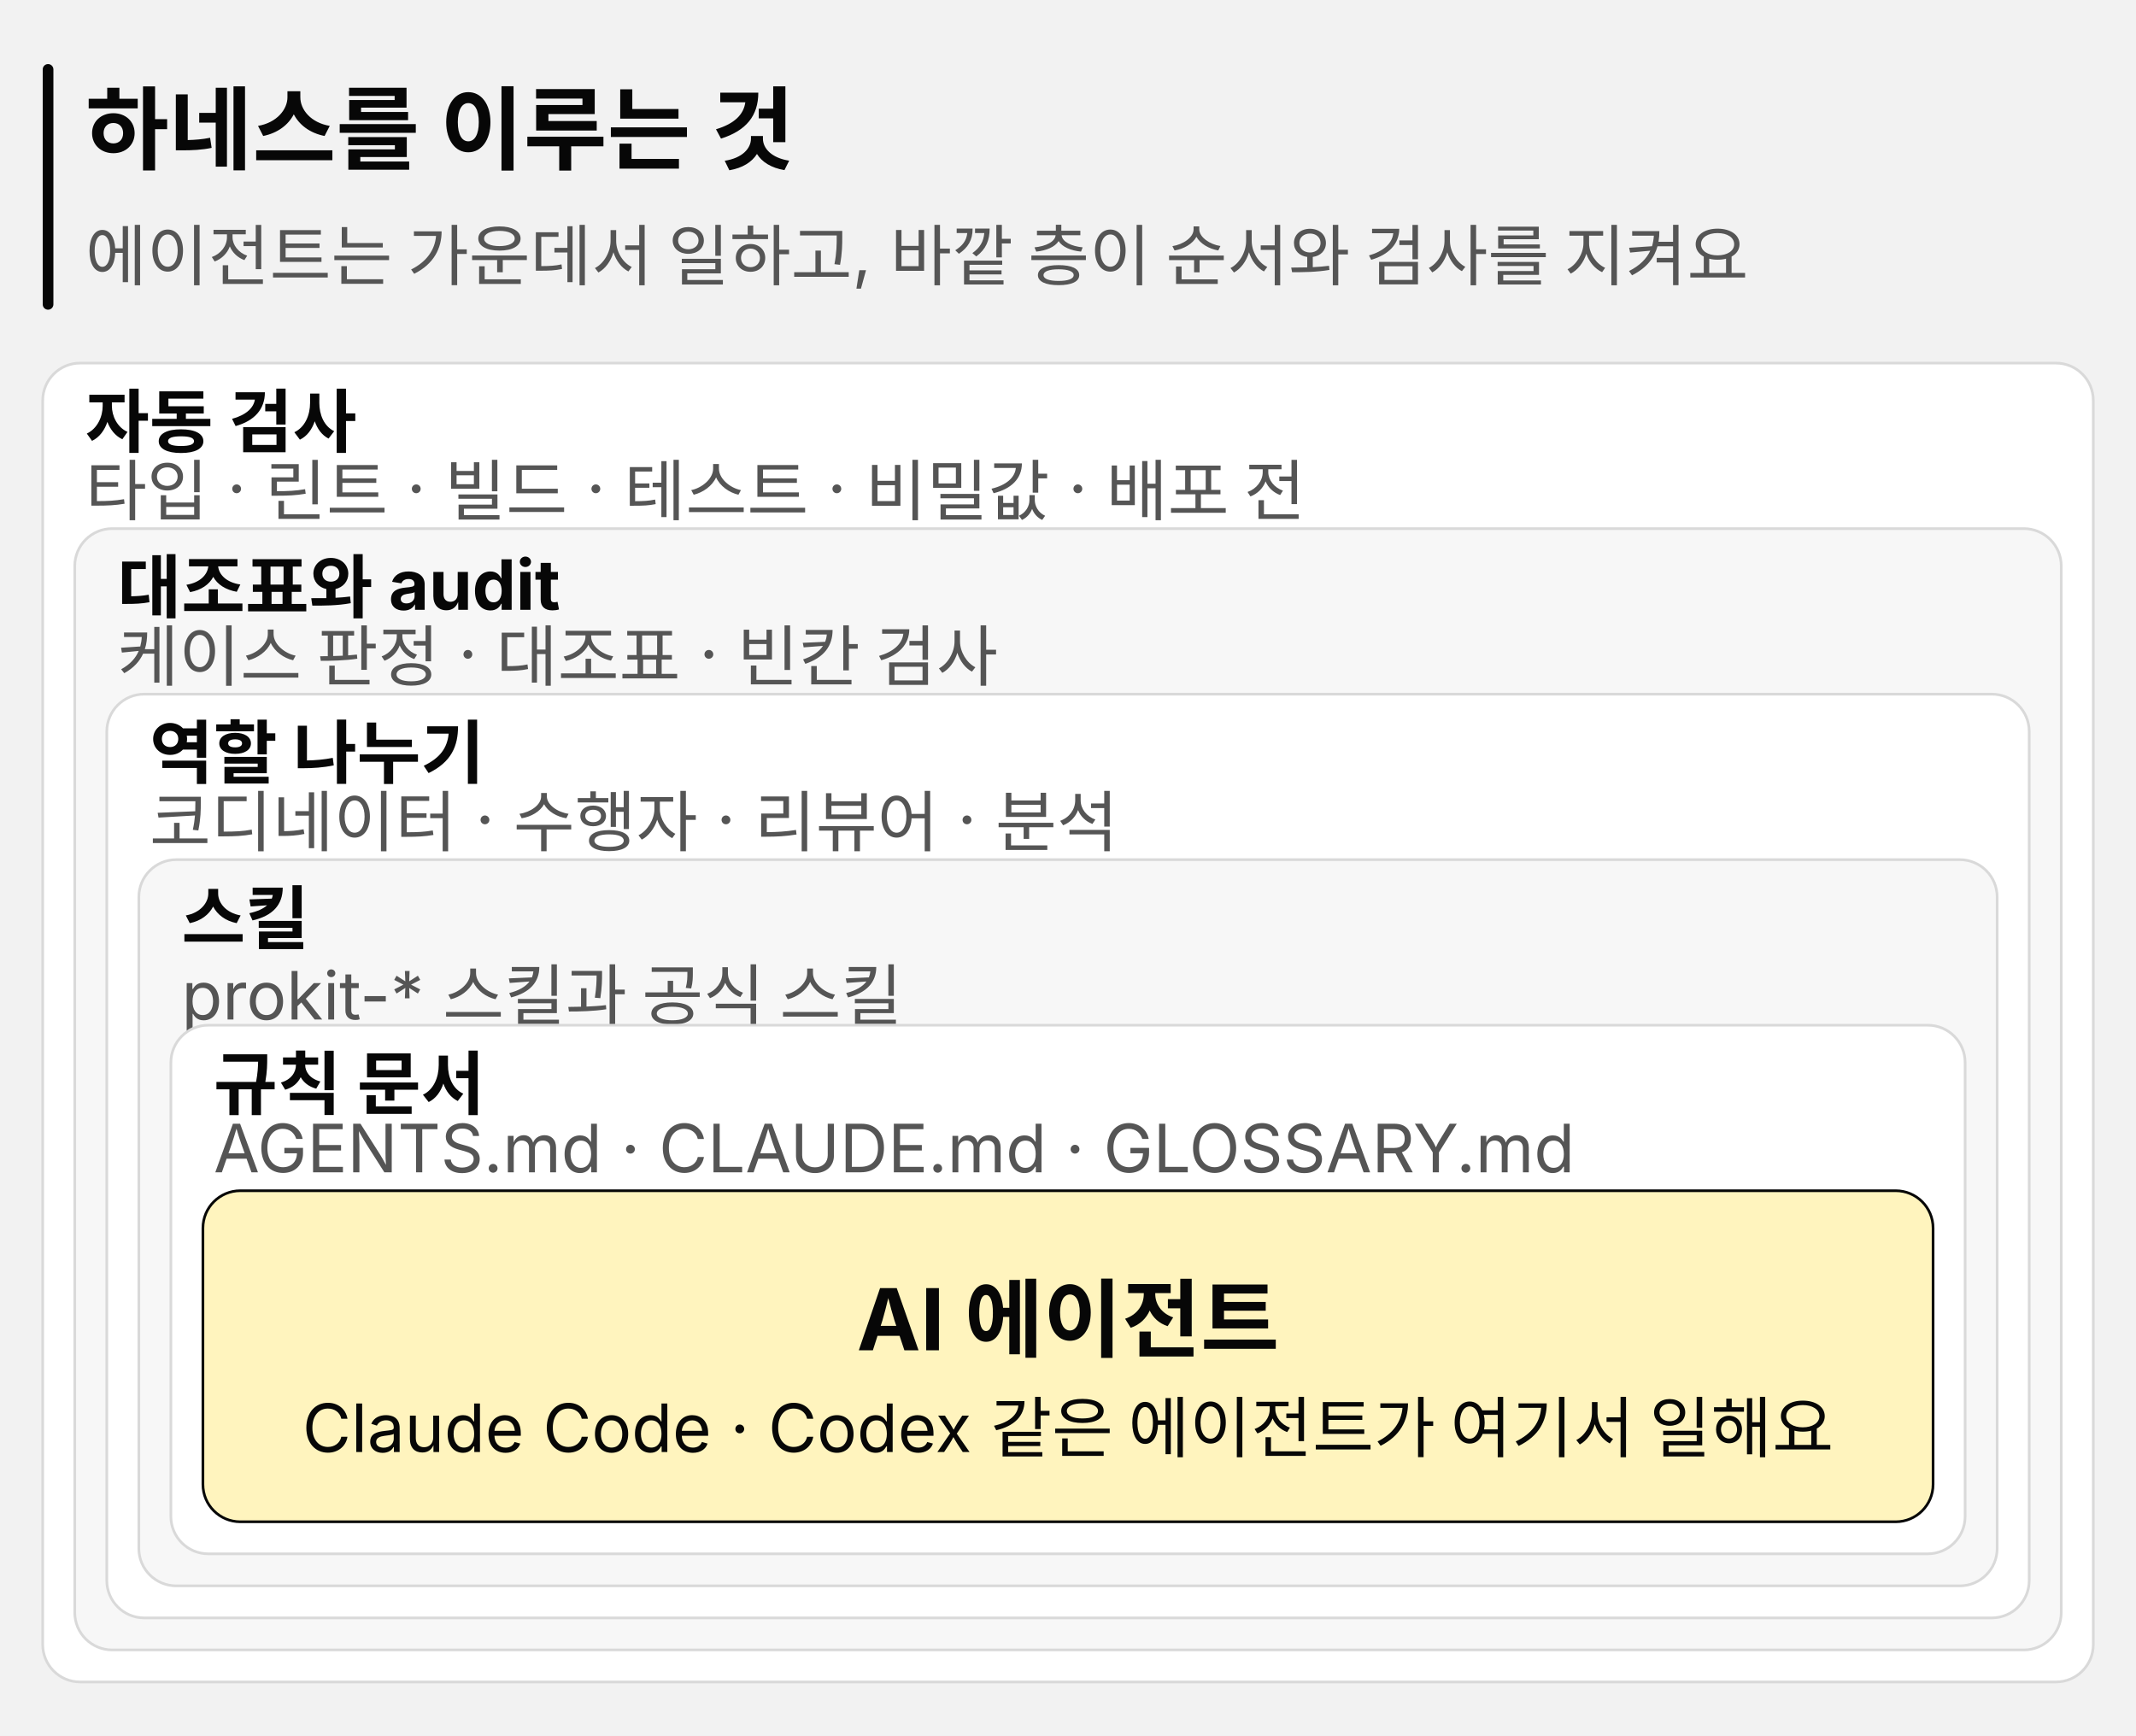
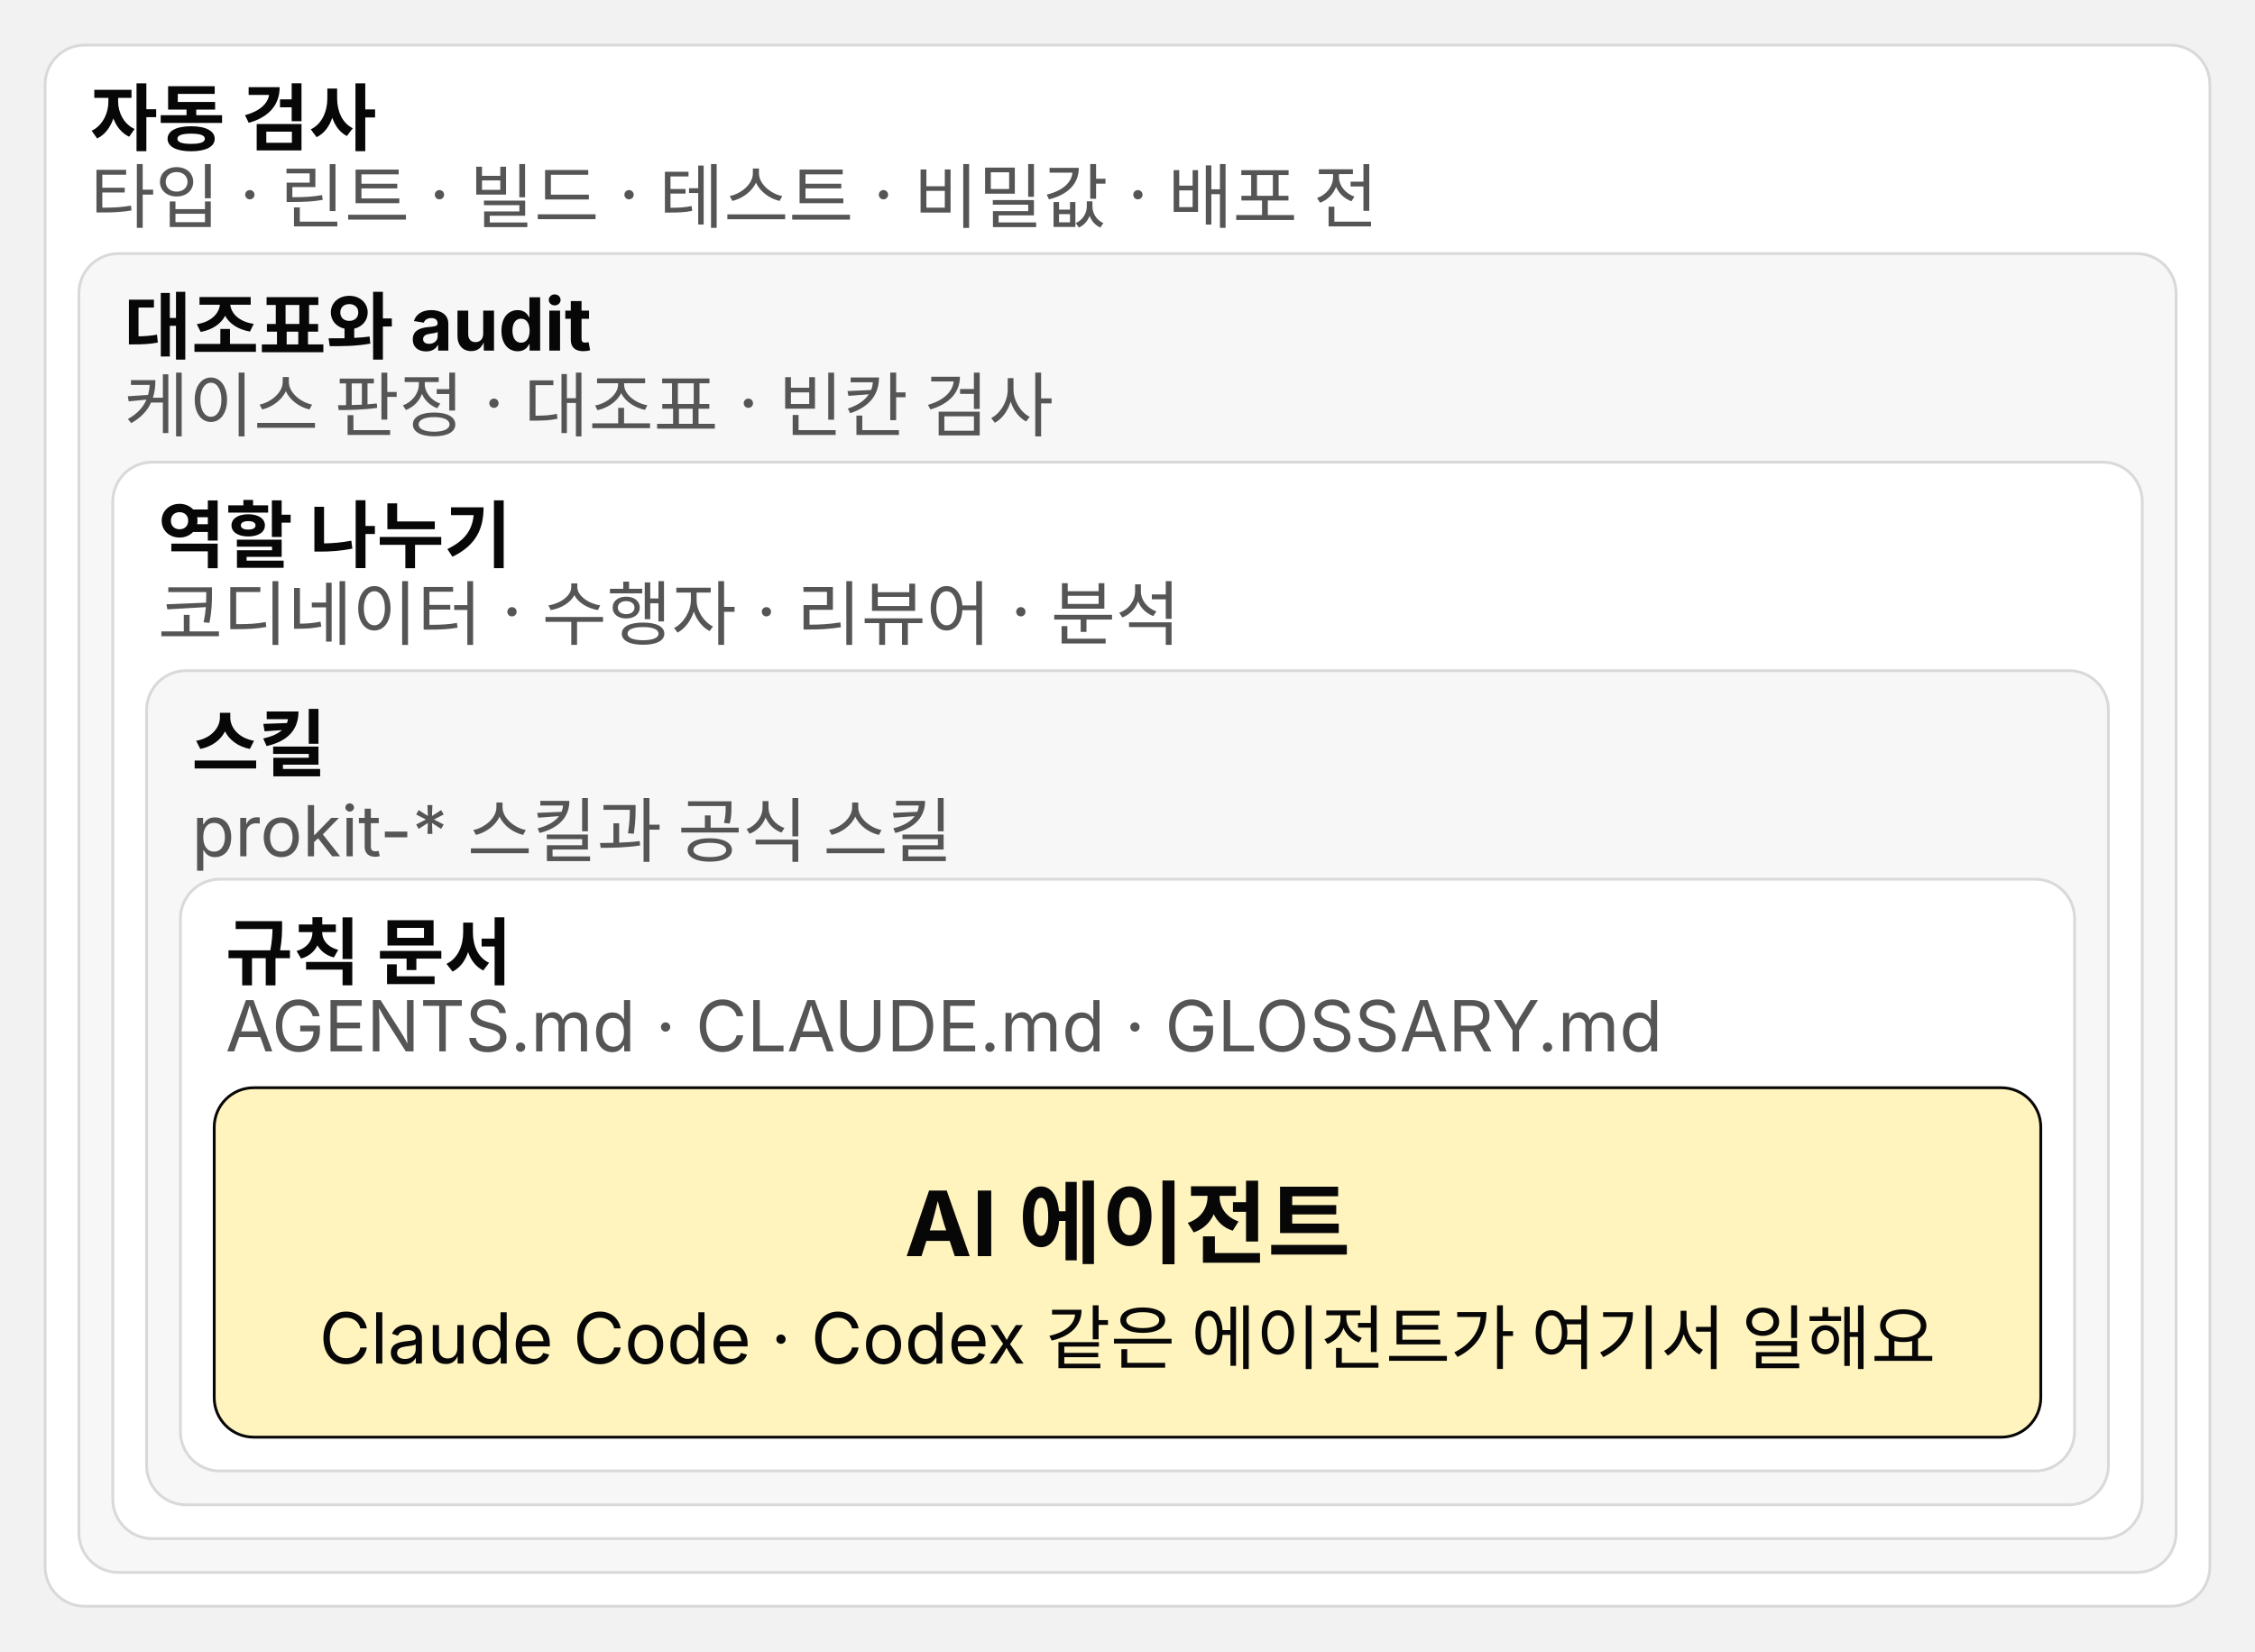
- <svg xmlns="http://www.w3.org/2000/svg" viewBox="0 0 800 650" width="800" height="650" role="img" style="font-family:Pretendard,Inter,-apple-system,BlinkMacSystemFont,'Segoe UI',sans-serif">
-   <rect data-fill-role="canvas" fill="#F2F2F2" x="0" y="0" width="800" height="650" />
-   <rect data-fill-role="focus" fill="#070707" x="16" y="24" width="4" height="92" rx="2" />
-   <text data-fill-role="ink" fill="#070707" x="32" y="46" font-size="34" font-weight="700" dominant-baseline="central">하네스를 이루는 것</text>
-   <text data-fill-role="muted" fill="#555555" x="32" y="94" font-size="25" dominant-baseline="central">에이전트는 가운데서 일하고, 바깥 층이 순서와 검사를 지켜요</text>
-   <rect data-fill-role="surface" data-stroke-role="rule" fill="#FFFFFF" stroke="#D9D9D9" stroke-width="1" x="16" y="136" width="768" height="494" rx="14" />
-   <text data-fill-role="ink" fill="#070707" x="32" y="156" font-size="26" font-weight="700" dominant-baseline="central">자동 검사</text>
-   <text data-fill-role="muted" fill="#555555" x="32" y="182" font-size="25" dominant-baseline="central">타입 · 린트 · 빌드 · 테스트 · 비밀값 · 배포 전</text>
-   <rect data-fill-role="surface" data-stroke-role="rule" fill="#F7F7F7" stroke="#D9D9D9" stroke-width="1" x="28" y="198" width="744" height="420" rx="14" />
-   <text data-fill-role="ink" fill="#070707" x="44" y="218" font-size="26" font-weight="700" dominant-baseline="central">대조표와 audit</text>
-   <text data-fill-role="muted" fill="#555555" x="44" y="244" font-size="25" dominant-baseline="central">케이스 판정 · 대조표 · 빈칸 검사</text>
-   <rect data-fill-role="surface" data-stroke-role="rule" fill="#FFFFFF" stroke="#D9D9D9" stroke-width="1" x="40" y="260" width="720" height="346" rx="14" />
-   <text data-fill-role="ink" fill="#070707" x="56" y="280" font-size="26" font-weight="700" dominant-baseline="central">역할 나누기</text>
-   <text data-fill-role="muted" fill="#555555" x="56" y="306" font-size="25" dominant-baseline="central">코디네이터 · 수행자 · 리뷰어 · 분석</text>
-   <rect data-fill-role="surface" data-stroke-role="rule" fill="#F7F7F7" stroke="#D9D9D9" stroke-width="1" x="52" y="322" width="696" height="272" rx="14" />
-   <text data-fill-role="ink" fill="#070707" x="68" y="342" font-size="26" font-weight="700" dominant-baseline="central">스킬</text>
-   <text data-fill-role="muted" fill="#555555" x="68" y="368" font-size="25" dominant-baseline="central">prokit-* 스킬과 공식 스킬</text>
-   <rect data-fill-role="surface" data-stroke-role="rule" fill="#FFFFFF" stroke="#D9D9D9" stroke-width="1" x="64" y="384" width="672" height="198" rx="14" />
-   <text data-fill-role="ink" fill="#070707" x="80" y="404" font-size="26" font-weight="700" dominant-baseline="central">규칙 문서</text>
-   <text data-fill-role="muted" fill="#555555" x="80" y="430" font-size="25" dominant-baseline="central">AGENTS.md · CLAUDE.md · GLOSSARY.md</text>
-   <rect data-fill-role="surface-tint" data-stroke-role="edge-line" fill="#FFF4BE" stroke="#070707" stroke-width="1" x="76" y="446" width="648" height="124" rx="14" />
-   <text data-fill-role="ink" fill="#070707" x="400" y="488" font-size="32" font-weight="700" text-anchor="middle" dominant-baseline="central">AI 에이전트</text>
-   <text data-fill-role="ink" fill="#070707" x="400" y="530" font-size="25" text-anchor="middle" dominant-baseline="central">Claude Code · Codex 같은 에이전트가 여기서 일해요</text>
+ <svg xmlns="http://www.w3.org/2000/svg" viewBox="0 0 800 586" width="800" height="586" role="img" style="font-family:Pretendard,Inter,-apple-system,BlinkMacSystemFont,'Segoe UI',sans-serif">
+   <rect data-fill-role="canvas" fill="#F2F2F2" x="0" y="0" width="800" height="586" />
+   <rect data-fill-role="surface" data-stroke-role="rule" fill="#FFFFFF" stroke="#D9D9D9" stroke-width="1" x="16" y="16" width="768" height="554" rx="14" />
+   <text data-fill-role="ink" fill="#070707" x="32" y="40" font-size="26" font-weight="700" dominant-baseline="central">자동 검사</text>
+   <text data-fill-role="muted" fill="#555555" x="32" y="68" font-size="25" dominant-baseline="central">타입 · 린트 · 빌드 · 테스트 · 비밀값 · 배포 전</text>
+   <rect data-fill-role="surface" data-stroke-role="rule" fill="#F7F7F7" stroke="#D9D9D9" stroke-width="1" x="28" y="90" width="744" height="468" rx="14" />
+   <text data-fill-role="ink" fill="#070707" x="44" y="114" font-size="26" font-weight="700" dominant-baseline="central">대조표와 audit</text>
+   <text data-fill-role="muted" fill="#555555" x="44" y="142" font-size="25" dominant-baseline="central">케이스 판정 · 대조표 · 빈칸 검사</text>
+   <rect data-fill-role="surface" data-stroke-role="rule" fill="#FFFFFF" stroke="#D9D9D9" stroke-width="1" x="40" y="164" width="720" height="382" rx="14" />
+   <text data-fill-role="ink" fill="#070707" x="56" y="188" font-size="26" font-weight="700" dominant-baseline="central">역할 나누기</text>
+   <text data-fill-role="muted" fill="#555555" x="56" y="216" font-size="25" dominant-baseline="central">코디네이터 · 수행자 · 리뷰어 · 분석</text>
+   <rect data-fill-role="surface" data-stroke-role="rule" fill="#F7F7F7" stroke="#D9D9D9" stroke-width="1" x="52" y="238" width="696" height="296" rx="14" />
+   <text data-fill-role="ink" fill="#070707" x="68" y="262" font-size="26" font-weight="700" dominant-baseline="central">스킬</text>
+   <text data-fill-role="muted" fill="#555555" x="68" y="290" font-size="25" dominant-baseline="central">prokit-* 스킬과 공식 스킬</text>
+   <rect data-fill-role="surface" data-stroke-role="rule" fill="#FFFFFF" stroke="#D9D9D9" stroke-width="1" x="64" y="312" width="672" height="210" rx="14" />
+   <text data-fill-role="ink" fill="#070707" x="80" y="336" font-size="26" font-weight="700" dominant-baseline="central">규칙 문서</text>
+   <text data-fill-role="muted" fill="#555555" x="80" y="364" font-size="25" dominant-baseline="central">AGENTS.md · CLAUDE.md · GLOSSARY.md</text>
+   <rect data-fill-role="surface-tint" data-stroke-role="edge-line" fill="#FFF4BE" stroke="#070707" stroke-width="1" x="76" y="386" width="648" height="124" rx="14" />
+   <text data-fill-role="ink" fill="#070707" x="400" y="428" font-size="32" font-weight="700" text-anchor="middle" dominant-baseline="central">AI 에이전트</text>
+   <text data-fill-role="ink" fill="#070707" x="400" y="470" font-size="25" text-anchor="middle" dominant-baseline="central">Claude Code · Codex 같은 에이전트가 여기서 일해요</text>
</svg>
